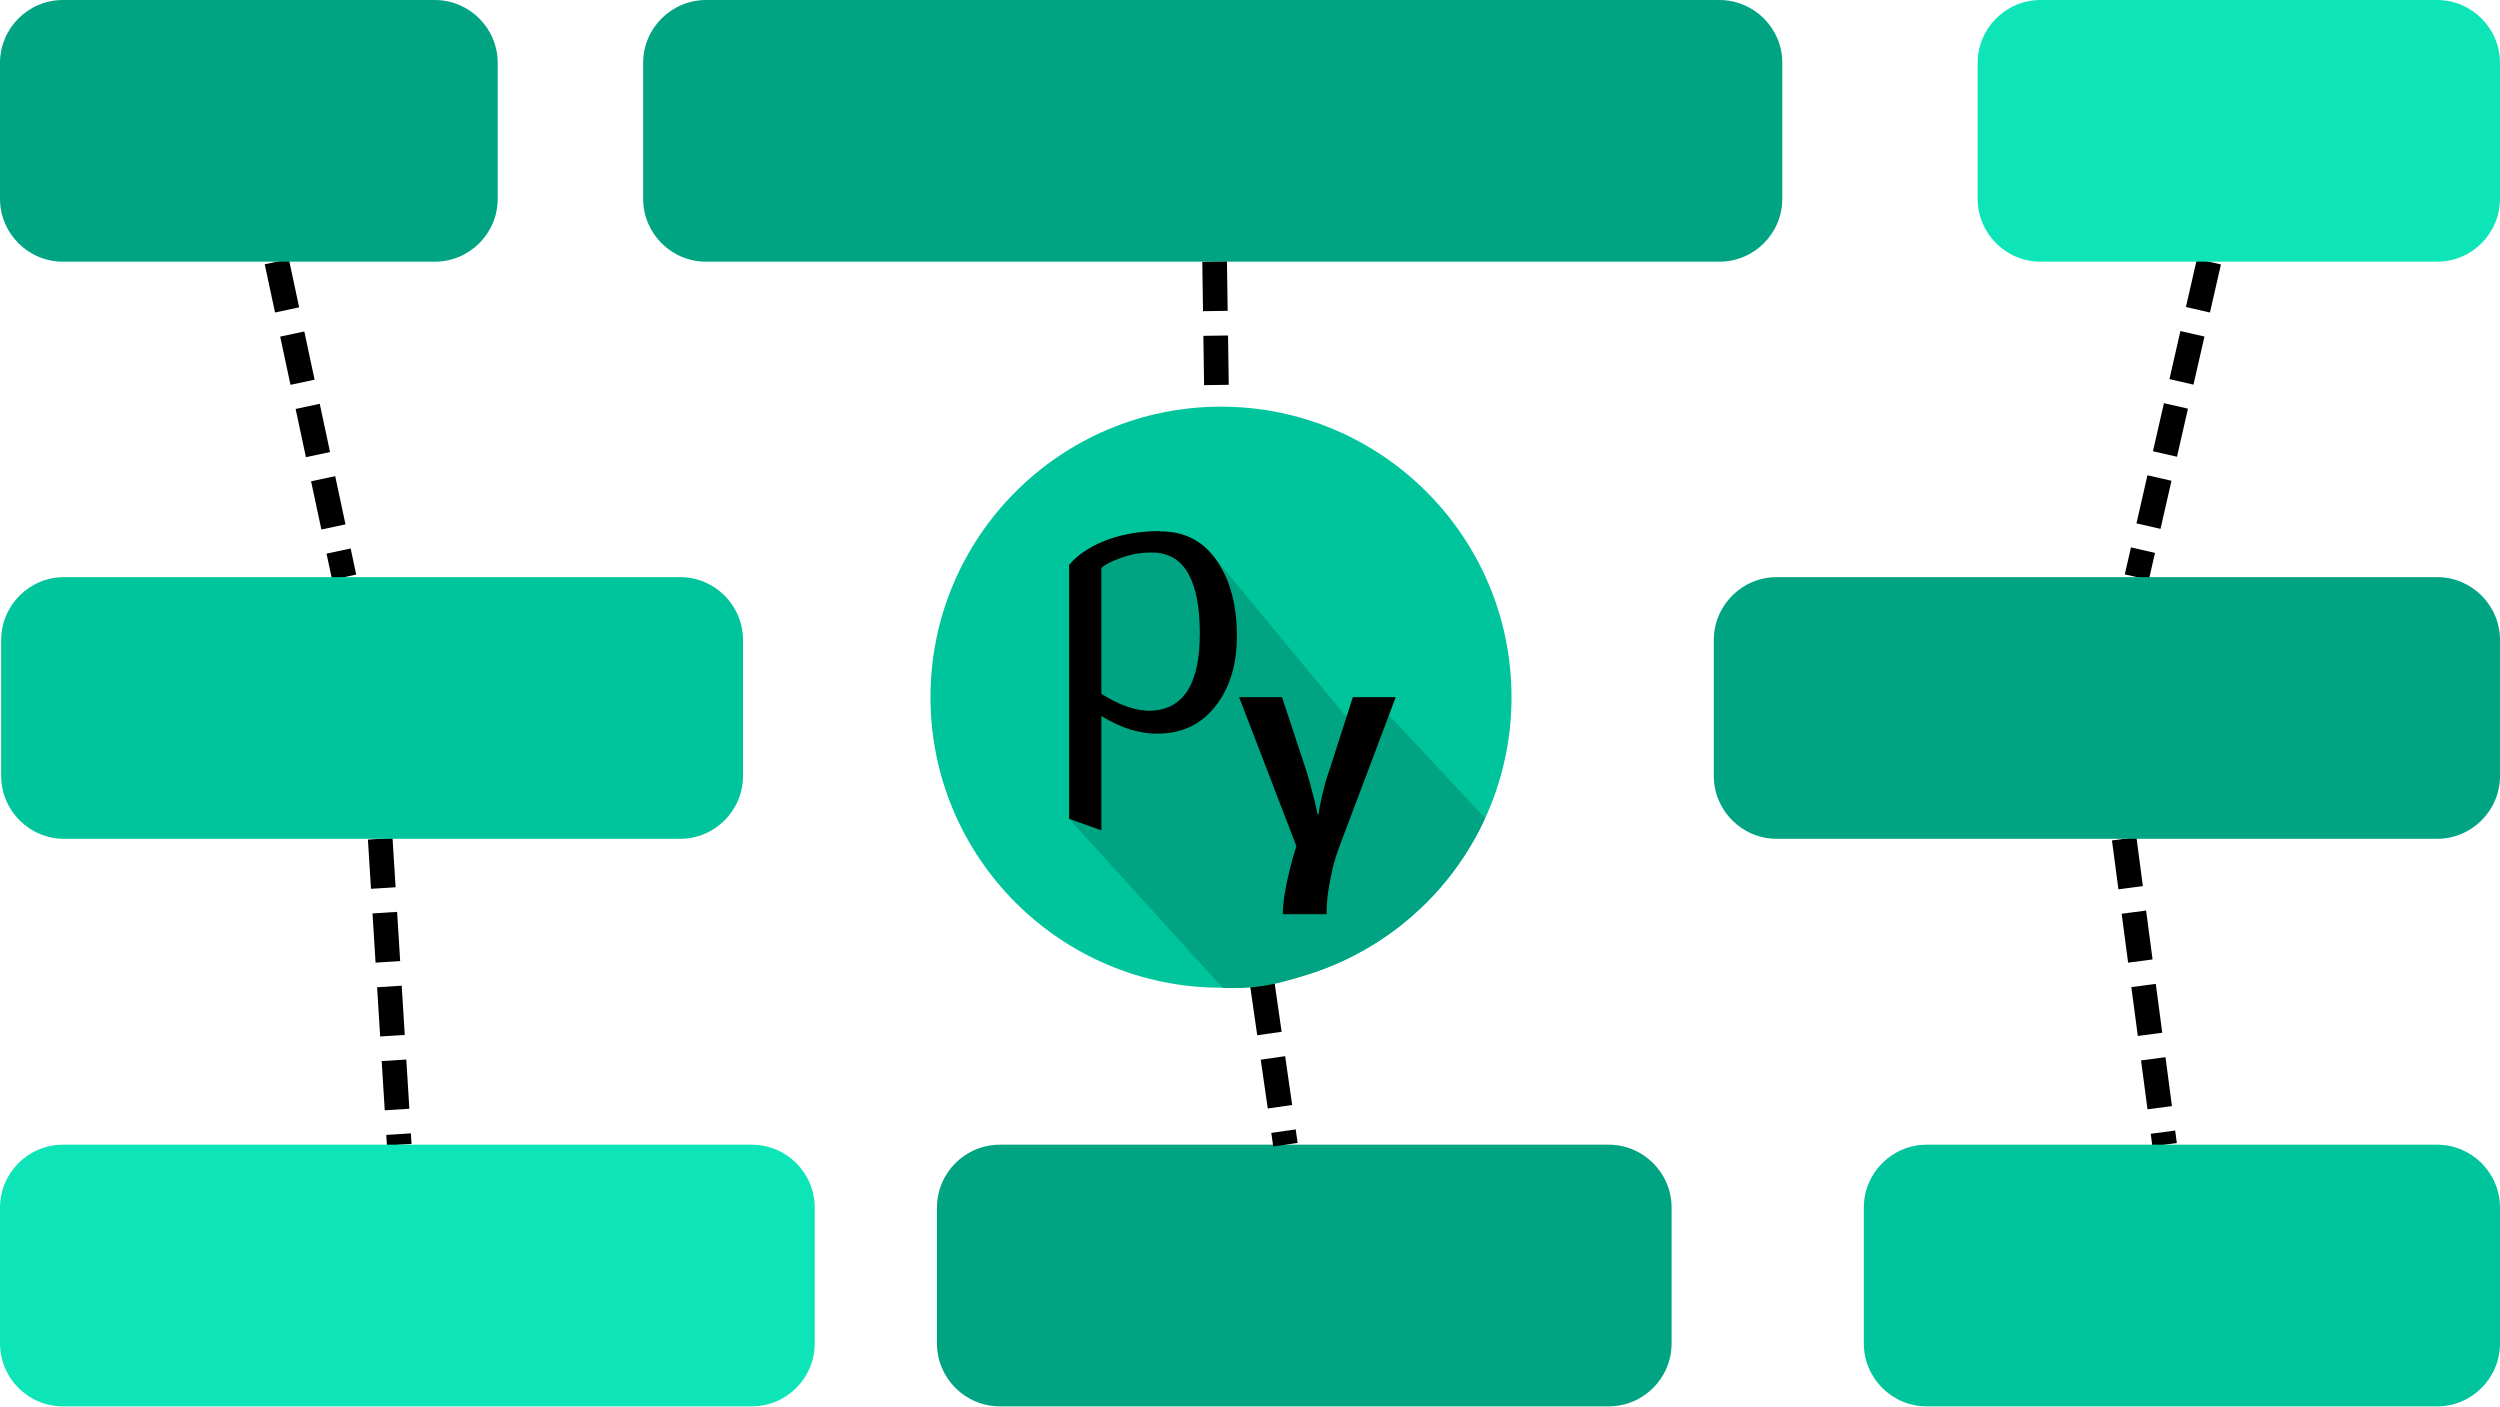
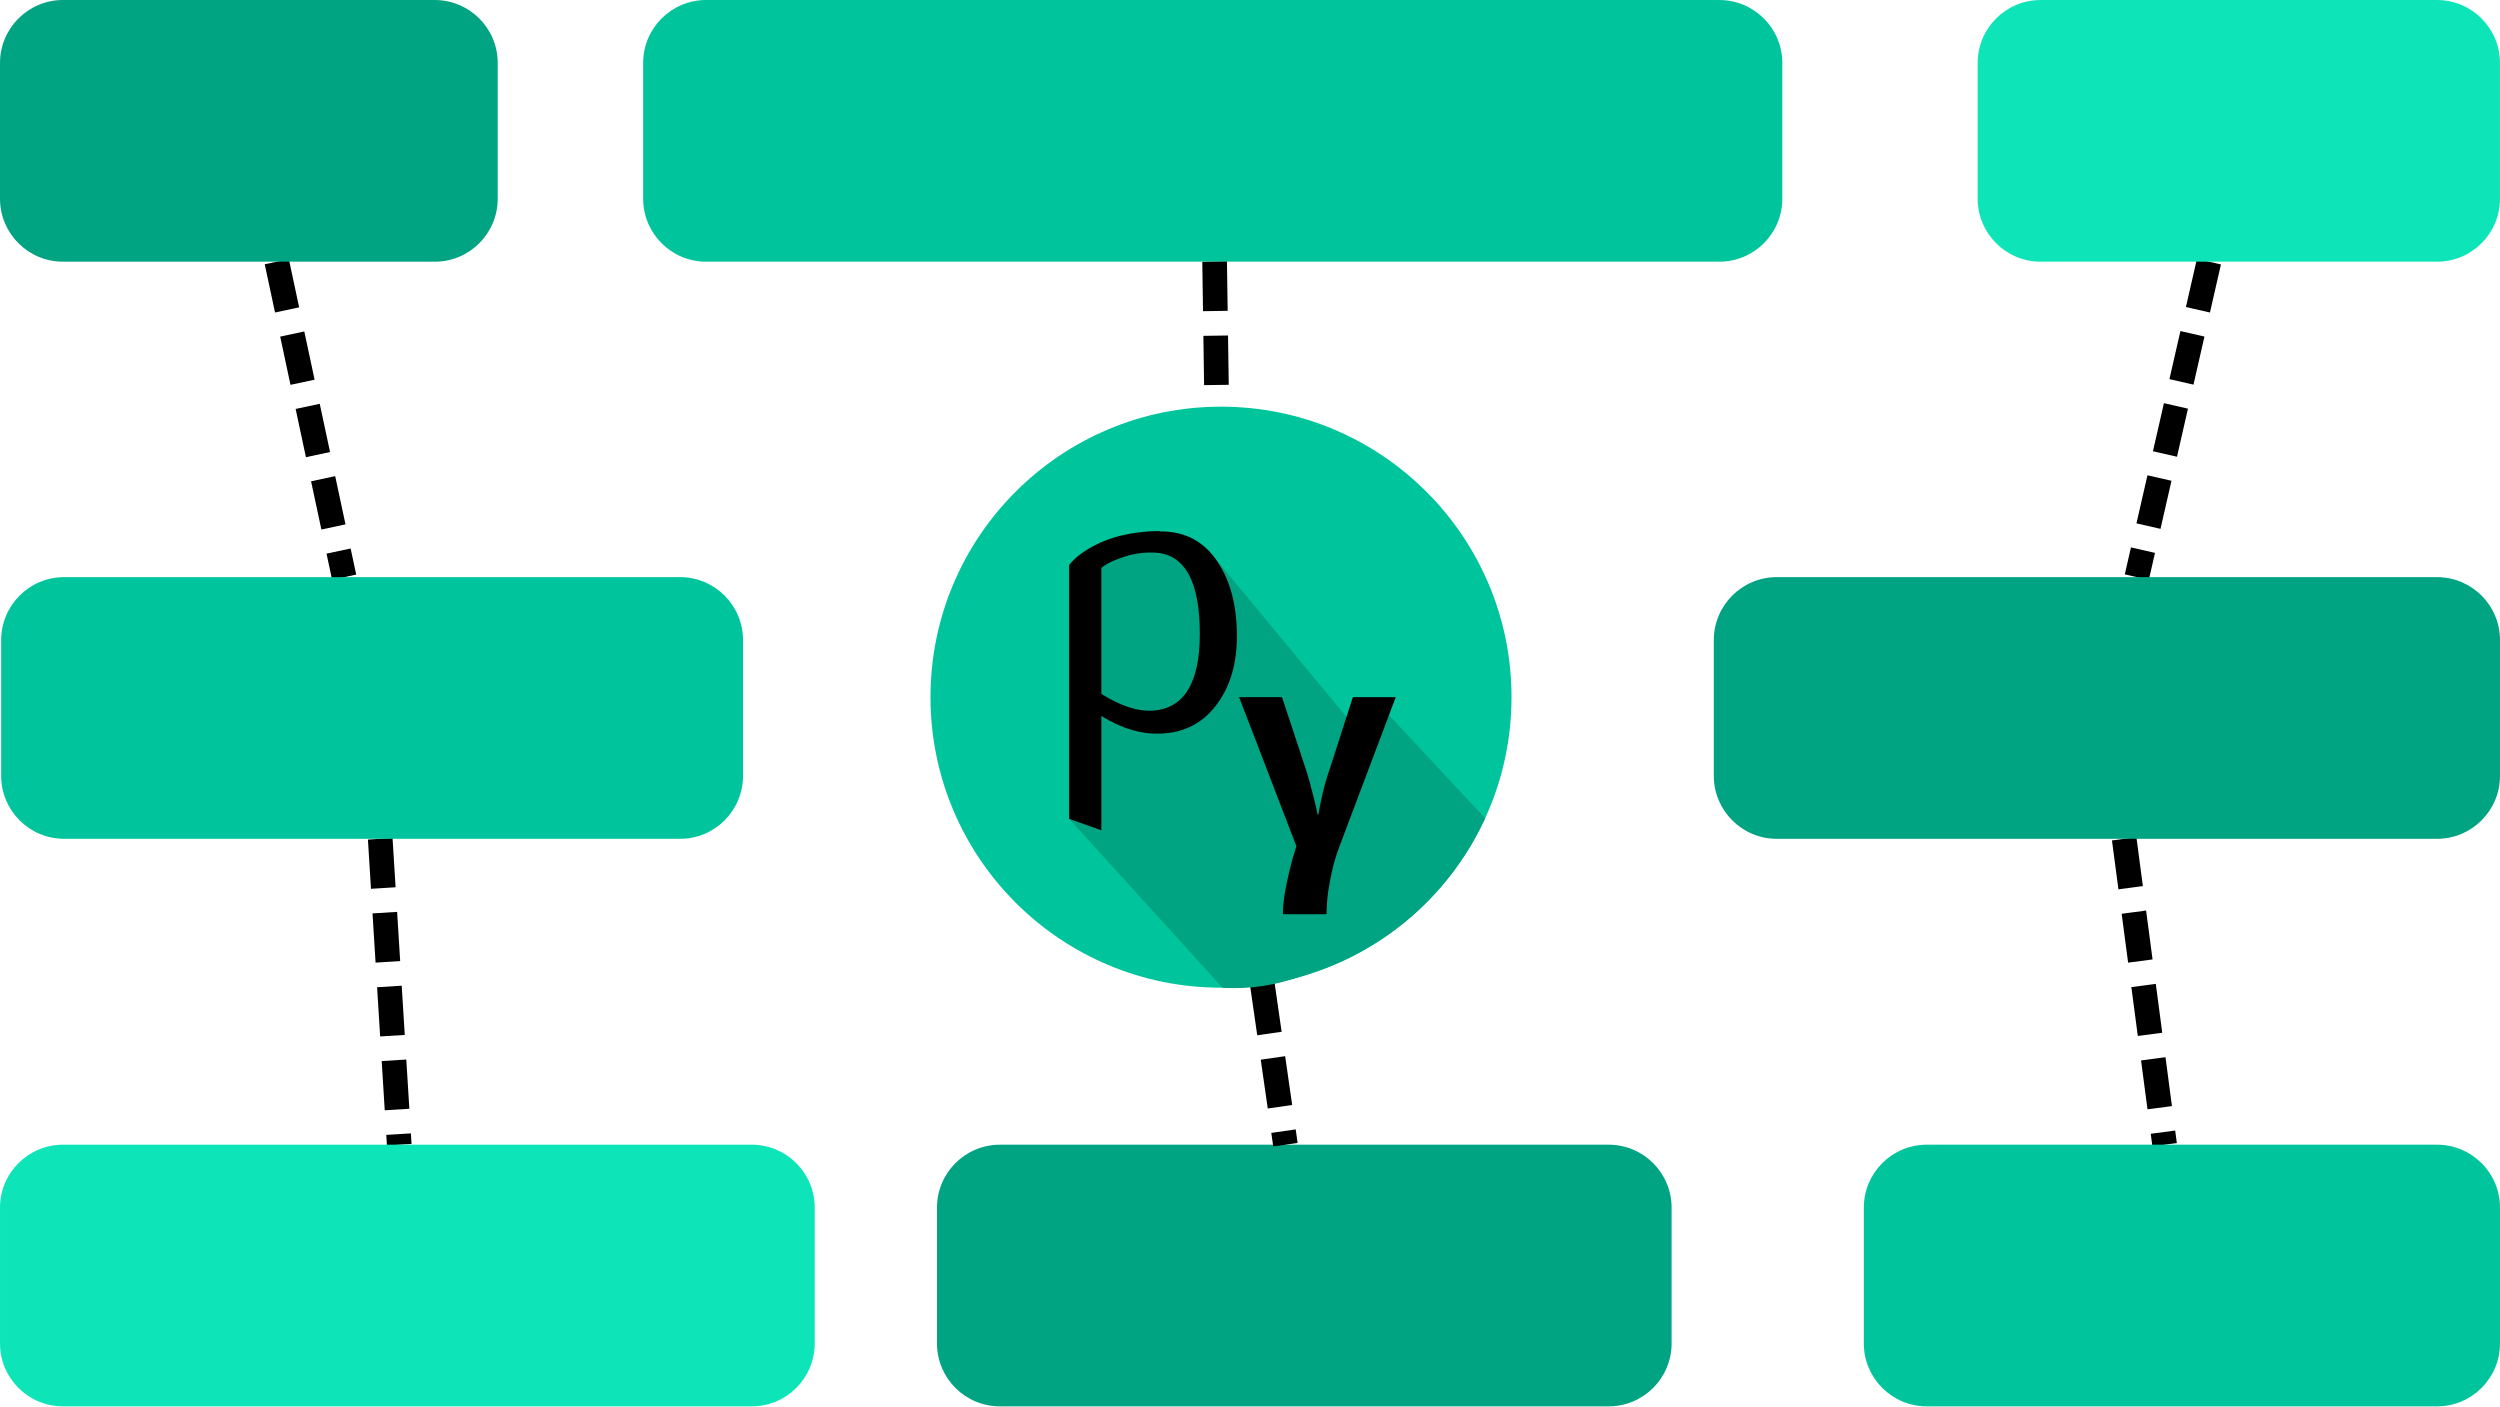
<svg xmlns="http://www.w3.org/2000/svg" width="138.399mm" height="77.857mm" viewBox="0 0 138.399 77.857" version="1.1" id="svg5">
  <defs id="defs2">
    <linearGradient id="linearGradient65226">
      <stop style="stop-color:#00a382;stop-opacity:1;" offset="0" id="stop65224" />
    </linearGradient>
  </defs>
  <g id="layer2" transform="translate(-3.270852,-2.222525)">
    <path style="fill:none;fill-rule:evenodd;stroke:#000000;stroke-width:1.365;stroke-linecap:butt;stroke-linejoin:miter;stroke-miterlimit:4;stroke-dasharray:2.73, 1.365;stroke-dashoffset:0;stroke-opacity:1" d="m 18.594,16.71 3.729,17.463" id="path2529" />
    <path style="fill:none;fill-rule:evenodd;stroke:#000000;stroke-width:1.365;stroke-linecap:butt;stroke-linejoin:miter;stroke-miterlimit:4;stroke-dasharray:2.73, 1.365;stroke-dashoffset:0;stroke-opacity:1" d="m 24.32,48.659 1.052,16.933" id="path2531" />
    <path style="fill:none;fill-rule:evenodd;stroke:#000000;stroke-width:1.365;stroke-linecap:butt;stroke-linejoin:miter;stroke-miterlimit:4;stroke-dasharray:2.73, 1.365;stroke-dashoffset:0;stroke-opacity:1" d="m 125.556,16.71 -3.992,17.462" id="path2537" />
    <path style="fill:none;fill-rule:evenodd;stroke:#000000;stroke-width:1.365;stroke-linecap:butt;stroke-linejoin:miter;stroke-miterlimit:4;stroke-dasharray:2.73, 1.365;stroke-dashoffset:0;stroke-opacity:1" d="m 120.865,48.659 2.238,16.933" id="path2539" />
  </g>
  <g id="layer1" transform="translate(-3.270852,-2.222525)">
-     <rect style="opacity:1;fill:#00a382;fill-opacity:1;fill-rule:evenodd;stroke-width:0.182" id="rect43" width="63.064" height="14.487" x="38.875" y="2.223" ry="3.487" />
+     <rect style="opacity:1;fill:#00c59c;fill-opacity:1;fill-rule:evenodd;stroke-width:0.182" id="rect43" width="63.064" height="14.487" x="38.875" y="2.223" ry="3.487" />
    <rect style="fill:#00a382;fill-opacity:1;fill-rule:evenodd;stroke-width:0.121" id="rect43-6" width="27.553" height="14.487" x="3.271" y="2.223" ry="3.487" />
    <rect style="fill:#0de5b9;fill-opacity:1;fill-rule:evenodd;stroke-width:0.123" id="rect43-3" width="28.916" height="14.487" x="112.753" y="2.223" ry="3.487" />
    <rect style="fill:#00c59c;fill-opacity:1;fill-rule:evenodd;stroke-width:0.147" id="rect43-6-0" width="41.069" height="14.487" x="3.335" y="34.172" ry="3.487" />
    <rect style="fill:#00a382;fill-opacity:1;fill-rule:evenodd;stroke-width:0.151" id="rect43-3-9" width="43.524" height="14.487" x="98.146" y="34.172" ry="3.487" />
    <rect style="fill:#00a382;fill-opacity:1;fill-rule:evenodd;stroke-width:0.146" id="rect43-61" width="40.669" height="14.487" x="55.141" y="65.592" ry="3.487" />
    <rect style="fill:#0de5b9;fill-opacity:1;fill-rule:evenodd;stroke-width:0.154" id="rect43-6-8" width="45.103" height="14.487" x="3.271" y="65.592" ry="3.487" />
    <rect style="fill:#00c59c;fill-opacity:1;fill-rule:evenodd;stroke-width:0.136" id="rect43-3-7" width="35.219" height="14.487" x="106.451" y="65.592" ry="3.487" />
-     <circle style="opacity:1;fill:#00c59c;fill-opacity:1;stroke-width:0.165;stroke-dasharray:none;stroke:none;stroke-opacity:1;stroke-miterlimit:4;stroke-dashoffset:0" id="path703" r="16.083" cy="40.818" cx="70.865" />
+     <ellipse style="opacity:1;fill:#00c59c;fill-opacity:1;stroke:none;stroke-width:0.165;stroke-miterlimit:4;stroke-dasharray:none;stroke-dashoffset:0;stroke-opacity:1" id="path703" cy="40.818" cx="70.865" rx="16.083" ry="16.083" />
    <path style="fill:#00a382;fill-opacity:1;stroke:none;stroke-width:0.165;stroke-miterlimit:4;stroke-dasharray:none;stroke-dashoffset:0;stroke-opacity:1" id="path703-2" d="M 85.486,47.516 A 16.083,16.083 0 0 1 70.947,56.901" />
    <path style="fill:none;fill-rule:evenodd;stroke:#000000;stroke-width:1.365;stroke-linecap:butt;stroke-linejoin:miter;stroke-miterlimit:4;stroke-dasharray:2.73, 1.365;stroke-dashoffset:0;stroke-opacity:1" d="m 70.512,16.71 0.117,8.027" id="path1800" />
    <path style="fill:none;fill-rule:evenodd;stroke:#000000;stroke-width:1.365;stroke-linecap:butt;stroke-linejoin:miter;stroke-miterlimit:4;stroke-dasharray:2.73, 1.365;stroke-dashoffset:0;stroke-opacity:1" d="m 73.157,56.736 1.275,8.856" id="path1802" />
    <path style="fill:none;stroke:none;stroke-width:0.265px;stroke-linecap:butt;stroke-linejoin:miter;stroke-opacity:1" d="m 69.394,32.188 8.636,9.679 1.392,-0.705 6.558,5.112 c 0,0 -4.722,12.718 -18.76,10.318 l -4.763,-9.04 1.785,-13.881 3.215,-2.053 z" id="path58177" />
    <path style="fill:#00a382;fill-opacity:1;stroke:none;stroke-width:0.265px;stroke-linecap:butt;stroke-linejoin:miter;stroke-opacity:1" d="M 70.947,56.901 62.456,47.552 V 33.501 l 3.664,-1.078 4.26,0.513 7.404,8.946 1.919,-0.564 5.783,6.198 c -3.01,4.599 -8.521,9.803 -14.539,9.385 z" id="path61808" />
  </g>
  <g id="layer4" />
  <g id="layer3">
    <path id="path46" style="fill:#000000;fill-opacity:1;stroke-width:0.2" d="m 69.693,37.313 c 0,-2.918 -0.832,-4.416 -2.496,-4.498 -0.662,-0.031 -1.309,0.074 -1.938,0.318 -0.502,0.18 -0.84,0.357 -1.018,0.537 v 6.965 c 1.064,0.668 2.01,0.979 2.834,0.93 1.744,-0.115 2.617,-1.531 2.617,-4.252 z m 2.053,0.121 c 0,1.482 -0.348,2.713 -1.047,3.692 -0.779,1.107 -1.859,1.678 -3.24,1.709 -1.041,0.033 -2.113,-0.293 -3.217,-0.977 v 6.33 L 62.457,47.552 V 33.501 c 0.293,-0.359 0.67,-0.668 1.127,-0.93 1.063,-0.619 2.354,-0.938 3.873,-0.953 l 0.025,0.025 c 1.389,-0.018 2.459,0.553 3.211,1.709 0.701,1.061 1.053,2.42 1.053,4.082 z" transform="translate(-3.270852,-2.222525)" />
    <text xml:space="preserve" style="font-style:normal;font-variant:normal;font-weight:normal;font-stretch:normal;font-size:15.275px;line-height:1.25;font-family:AkrutiMal1;-inkscape-font-specification:AkrutiMal1;fill:#000000;fill-opacity:1;stroke:none;stroke-width:0.318" x="71.852" y="49.161" id="text5212" transform="translate(-3.270852,-2.222525)">
      <tspan id="tspan5210" style="font-style:normal;font-variant:normal;font-weight:bold;font-stretch:normal;font-size:15.275px;font-family:'Droid Serif';-inkscape-font-specification:'Droid Serif Bold';stroke-width:0.318" x="71.852" y="49.161">γ</tspan>
    </text>
  </g>
</svg>
